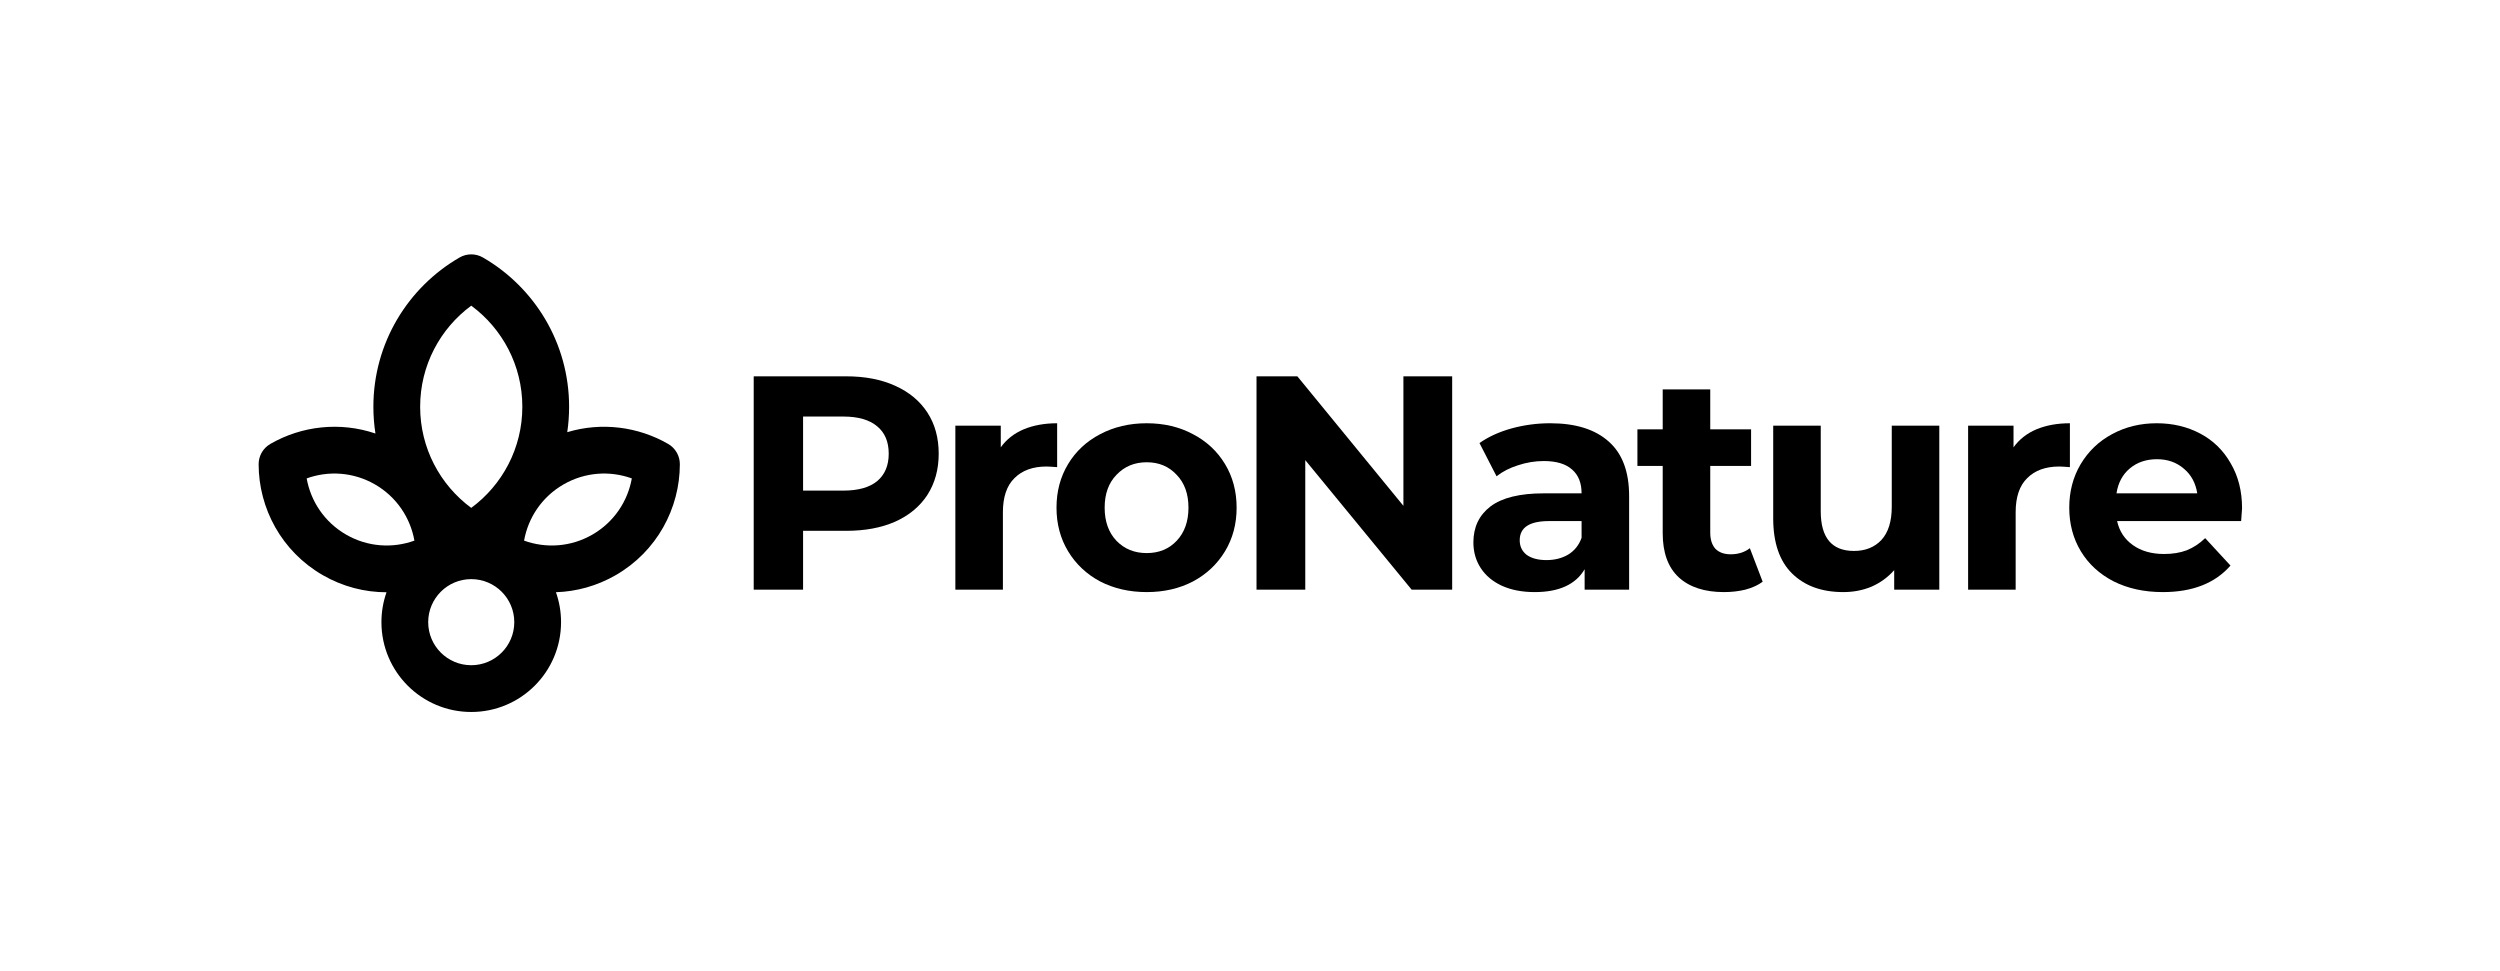
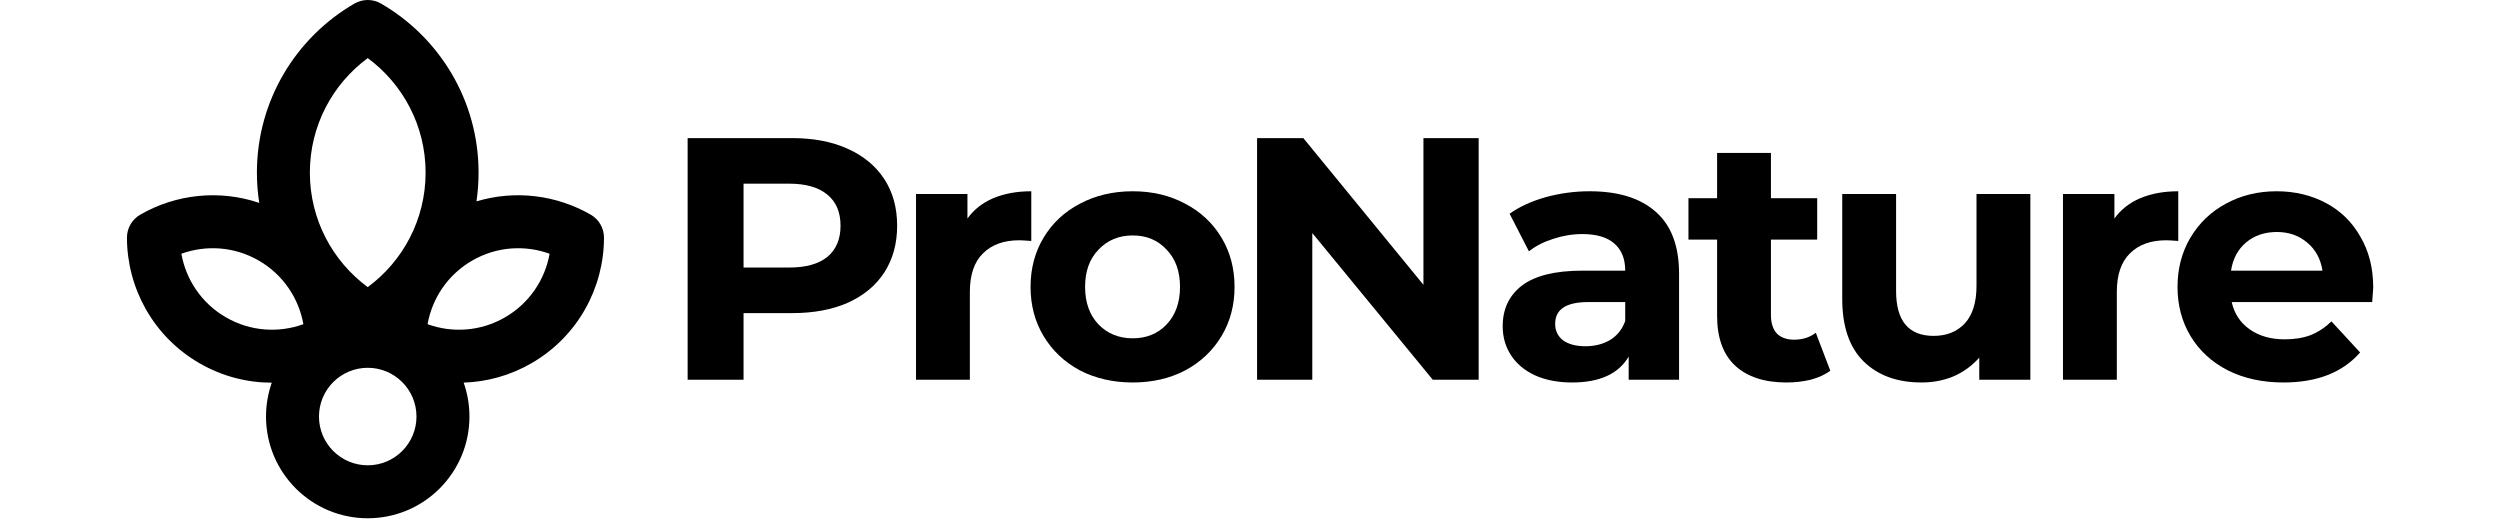
- <svg xmlns="http://www.w3.org/2000/svg" width="492" height="191" viewBox="0 0 492 191" fill="none">
-   <path d="M166.503 74.059C170.222 74.059 173.441 74.679 176.16 75.918C178.919 77.158 181.038 78.917 182.517 81.197C183.997 83.476 184.737 86.175 184.737 89.293C184.737 92.372 183.997 95.071 182.517 97.391C181.038 99.67 178.919 101.429 176.16 102.669C173.441 103.868 170.222 104.468 166.503 104.468H158.046V116.044H148.33V74.059H166.503ZM165.964 96.551C168.882 96.551 171.102 95.931 172.621 94.692C174.141 93.412 174.9 91.613 174.9 89.293C174.9 86.934 174.141 85.135 172.621 83.895C171.102 82.616 168.882 81.976 165.964 81.976H158.046V96.551H165.964Z" fill="black" />
-   <path d="M196.952 88.034C198.071 86.475 199.571 85.295 201.45 84.495C203.369 83.695 205.568 83.296 208.047 83.296V91.933C207.008 91.853 206.308 91.812 205.948 91.812C203.269 91.812 201.17 92.572 199.651 94.092C198.131 95.571 197.371 97.81 197.371 100.809V116.044H188.015V83.775H196.952V88.034Z" fill="black" />
-   <path d="M225.673 116.523C222.275 116.523 219.216 115.824 216.497 114.424C213.818 112.985 211.719 111.005 210.199 108.486C208.68 105.967 207.92 103.108 207.92 99.909C207.92 96.711 208.68 93.852 210.199 91.333C211.719 88.814 213.818 86.854 216.497 85.455C219.216 84.015 222.275 83.296 225.673 83.296C229.072 83.296 232.111 84.015 234.79 85.455C237.469 86.854 239.568 88.814 241.088 91.333C242.607 93.852 243.367 96.711 243.367 99.909C243.367 103.108 242.607 105.967 241.088 108.486C239.568 111.005 237.469 112.985 234.79 114.424C232.111 115.824 229.072 116.523 225.673 116.523ZM225.673 108.846C228.073 108.846 230.032 108.047 231.551 106.447C233.111 104.808 233.89 102.629 233.89 99.909C233.89 97.191 233.111 95.031 231.551 93.432C230.032 91.793 228.073 90.973 225.673 90.973C223.274 90.973 221.295 91.793 219.736 93.432C218.176 95.031 217.396 97.191 217.396 99.909C217.396 102.629 218.176 104.808 219.736 106.447C221.295 108.047 223.274 108.846 225.673 108.846Z" fill="black" />
-   <path d="M285.788 74.059V116.044H277.811L256.878 90.553V116.044H247.282V74.059H255.319L276.191 99.55V74.059H285.788Z" fill="black" />
-   <path d="M305.078 83.296C310.076 83.296 313.914 84.495 316.593 86.894C319.272 89.254 320.612 92.832 320.612 97.63V116.044H311.855V112.025C310.096 115.024 306.817 116.523 302.019 116.523C299.54 116.523 297.38 116.104 295.541 115.264C293.742 114.424 292.362 113.265 291.403 111.785C290.443 110.306 289.963 108.626 289.963 106.747C289.963 103.748 291.083 101.389 293.322 99.67C295.601 97.95 299.1 97.091 303.818 97.091H311.255C311.255 95.051 310.636 93.492 309.396 92.412C308.156 91.293 306.297 90.733 303.818 90.733C302.099 90.733 300.399 91.013 298.72 91.573C297.081 92.092 295.681 92.812 294.521 93.732L291.163 87.194C292.922 85.955 295.021 84.995 297.46 84.315C299.939 83.636 302.479 83.296 305.078 83.296ZM304.358 110.226C305.957 110.226 307.377 109.866 308.616 109.146C309.856 108.386 310.735 107.287 311.255 105.847V102.549H304.838C300.999 102.549 299.08 103.808 299.08 106.327C299.08 107.527 299.54 108.486 300.459 109.206C301.419 109.886 302.718 110.226 304.358 110.226Z" fill="black" />
-   <path d="M346.893 114.484C345.974 115.164 344.834 115.684 343.475 116.044C342.155 116.363 340.756 116.523 339.276 116.523C335.438 116.523 332.459 115.544 330.34 113.585C328.26 111.625 327.221 108.746 327.221 104.948V91.693H322.243V84.495H327.221V76.638H336.577V84.495H344.614V91.693H336.577V104.828C336.577 106.187 336.917 107.247 337.597 108.007C338.317 108.726 339.316 109.086 340.596 109.086C342.075 109.086 343.335 108.686 344.374 107.887L346.893 114.484Z" fill="black" />
-   <path d="M381.655 83.775V116.044H372.778V112.205C371.539 113.604 370.059 114.684 368.34 115.444C366.62 116.164 364.761 116.523 362.762 116.523C358.523 116.523 355.165 115.304 352.685 112.865C350.206 110.426 348.967 106.807 348.967 102.009V83.775H358.323V100.629C358.323 105.827 360.503 108.426 364.861 108.426C367.1 108.426 368.9 107.707 370.259 106.267C371.618 104.788 372.298 102.609 372.298 99.73V83.775H381.655Z" fill="black" />
-   <path d="M396.261 88.034C397.38 86.475 398.88 85.295 400.759 84.495C402.678 83.695 404.878 83.296 407.357 83.296V91.933C406.317 91.853 405.617 91.812 405.258 91.812C402.578 91.812 400.479 92.572 398.96 94.092C397.44 95.571 396.681 97.81 396.681 100.809V116.044H387.324V83.775H396.261V88.034Z" fill="black" />
-   <path d="M441.237 100.03C441.237 100.149 441.177 100.989 441.057 102.549H416.646C417.086 104.548 418.125 106.127 419.765 107.287C421.404 108.446 423.443 109.026 425.882 109.026C427.562 109.026 429.041 108.786 430.321 108.306C431.64 107.787 432.86 106.987 433.979 105.907L438.958 111.305C435.919 114.784 431.48 116.523 425.642 116.523C422.004 116.523 418.785 115.824 415.986 114.424C413.187 112.985 411.028 111.005 409.508 108.486C407.989 105.967 407.229 103.108 407.229 99.909C407.229 96.751 407.969 93.912 409.448 91.393C410.968 88.834 413.027 86.854 415.626 85.455C418.265 84.015 421.204 83.296 424.443 83.296C427.602 83.296 430.461 83.975 433.02 85.335C435.579 86.694 437.578 88.654 439.018 91.213C440.497 93.732 441.237 96.671 441.237 100.03ZM424.503 90.373C422.384 90.373 420.604 90.973 419.165 92.172C417.725 93.372 416.846 95.011 416.526 97.091H432.42C432.1 95.051 431.22 93.432 429.781 92.232C428.341 90.993 426.582 90.373 424.503 90.373Z" fill="black" />
-   <path fill-rule="evenodd" clip-rule="evenodd" d="M95.045 50.678C93.619 49.853 91.862 49.853 90.436 50.678C80.31 56.535 73.481 67.495 73.481 80.055C73.481 81.845 73.62 83.602 73.887 85.317C66.916 82.95 59.369 83.811 53.204 87.364C51.777 88.186 50.898 89.708 50.899 91.355C50.907 100.044 55.42 108.512 63.504 113.179C67.47 115.469 71.798 116.557 76.068 116.559C75.418 118.4 75.065 120.38 75.065 122.443C75.065 132.205 82.978 140.118 92.74 140.118C102.502 140.118 110.415 132.205 110.415 122.443C110.415 120.375 110.06 118.391 109.408 116.547C113.423 116.42 117.467 115.33 121.191 113.179C129.275 108.512 133.788 100.044 133.795 91.356C133.797 89.709 132.918 88.186 131.491 87.364C125.569 83.952 118.371 83.022 111.635 85.053C111.876 83.422 112 81.753 112 80.055C112 67.495 105.171 56.535 95.045 50.678ZM82.685 80.055C82.685 71.898 86.634 64.66 92.74 60.155C98.847 64.66 102.796 71.898 102.796 80.055C102.796 88.211 98.847 95.449 92.74 99.954C86.634 95.449 82.685 88.211 82.685 80.055ZM110.891 95.339C115.141 92.885 120.052 92.6 124.342 94.153C123.542 98.644 120.839 102.754 116.589 105.208C112.339 107.662 107.428 107.947 103.138 106.395C103.938 101.903 106.641 97.793 110.891 95.339ZM60.353 94.152C64.643 92.6 69.554 92.885 73.804 95.339C78.054 97.793 80.757 101.903 81.557 106.394C77.267 107.947 72.356 107.662 68.106 105.208C63.856 102.754 61.153 98.644 60.353 94.152ZM84.269 122.443C84.269 117.765 88.062 113.972 92.74 113.972C97.418 113.972 101.211 117.765 101.211 122.443C101.211 127.121 97.418 130.914 92.74 130.914C88.062 130.914 84.269 127.121 84.269 122.443Z" fill="black" />
+ <svg xmlns="http://www.w3.org/2000/svg" width="512" height="107" viewBox="0 0 512 107" fill="none">
+   <path d="M162.246 28.285C166.629 28.285 170.423 29.016 173.627 30.477C176.879 31.938 179.376 34.011 181.119 36.697C182.864 39.383 183.736 42.564 183.736 46.24C183.736 49.869 182.864 53.05 181.119 55.783C179.376 58.469 176.879 60.543 173.627 62.004C170.423 63.417 166.629 64.124 162.246 64.124H152.279V77.767H140.828V28.285H162.246ZM161.611 54.793C165.05 54.793 167.666 54.063 169.456 52.602C171.248 51.094 172.142 48.973 172.142 46.24C172.142 43.46 171.248 41.339 169.456 39.878C167.666 38.37 165.05 37.616 161.611 37.616H152.279V54.793H161.611Z" fill="black" />
+   <path d="M198.132 44.756C199.451 42.918 201.219 41.528 203.433 40.585C205.695 39.643 208.287 39.171 211.208 39.171V49.35C209.984 49.256 209.159 49.209 208.734 49.209C205.577 49.209 203.103 50.105 201.313 51.895C199.522 53.639 198.626 56.278 198.626 59.812V77.767H187.599V39.737H198.132V44.756Z" fill="black" />
+   <path d="M231.981 78.332C227.977 78.332 224.371 77.508 221.167 75.858C218.01 74.162 215.536 71.829 213.744 68.86C211.954 65.891 211.058 62.522 211.058 58.752C211.058 54.982 211.954 51.612 213.744 48.644C215.536 45.675 218.01 43.366 221.167 41.716C224.371 40.02 227.977 39.171 231.981 39.171C235.987 39.171 239.569 40.02 242.726 41.716C245.884 43.366 248.358 45.675 250.149 48.644C251.939 51.612 252.835 54.982 252.835 58.752C252.835 62.522 251.939 65.891 250.149 68.86C248.358 71.829 245.884 74.162 242.726 75.858C239.569 77.508 235.987 78.332 231.981 78.332ZM231.981 69.284C234.81 69.284 237.119 68.342 238.909 66.457C240.748 64.525 241.666 61.957 241.666 58.752C241.666 55.547 240.748 53.003 238.909 51.118C237.119 49.185 234.81 48.219 231.981 48.219C229.154 48.219 226.822 49.185 224.984 51.118C223.146 53.003 222.227 55.547 222.227 58.752C222.227 61.957 223.146 64.525 224.984 66.457C226.822 68.342 229.154 69.284 231.981 69.284Z" fill="black" />
+   <path d="M302.831 28.285V77.767H293.429L268.758 47.725V77.767H257.449V28.285H266.921L291.52 58.328V28.285H302.831Z" fill="black" />
+   <path d="M325.565 39.171C331.456 39.171 335.979 40.585 339.136 43.413C342.294 46.193 343.873 50.411 343.873 56.066V77.767H333.552V73.031C331.479 76.565 327.615 78.332 321.96 78.332C319.038 78.332 316.493 77.838 314.325 76.848C312.205 75.858 310.579 74.492 309.448 72.748C308.317 71.005 307.751 69.025 307.751 66.81C307.751 63.276 309.071 60.495 311.71 58.469C314.396 56.443 318.52 55.43 324.08 55.43H332.845C332.845 53.026 332.116 51.188 330.654 49.916C329.193 48.596 327.002 47.937 324.08 47.937C322.054 47.937 320.051 48.267 318.072 48.926C316.14 49.539 314.49 50.387 313.123 51.471L309.166 43.766C311.239 42.305 313.712 41.174 316.587 40.373C319.509 39.572 322.502 39.171 325.565 39.171ZM324.717 70.91C326.601 70.91 328.275 70.486 329.735 69.638C331.196 68.742 332.232 67.447 332.845 65.749V61.863H325.282C320.758 61.863 318.496 63.346 318.496 66.315C318.496 67.73 319.038 68.86 320.121 69.708C321.253 70.51 322.784 70.91 324.717 70.91Z" fill="black" />
+   <path d="M374.847 75.929C373.764 76.73 372.42 77.343 370.818 77.767C369.263 78.143 367.614 78.332 365.87 78.332C361.346 78.332 357.835 77.178 355.338 74.869C352.887 72.559 351.662 69.166 351.662 64.69V49.068H345.795V40.585H351.662V31.325H362.689V40.585H372.161V49.068H362.689V64.549C362.689 66.15 363.089 67.4 363.891 68.295C364.739 69.143 365.917 69.567 367.425 69.567C369.168 69.567 370.653 69.096 371.878 68.154L374.847 75.929Z" fill="black" />
+   <path d="M415.816 39.737V77.767H405.354V73.243C403.894 74.892 402.149 76.165 400.123 77.06C398.096 77.909 395.905 78.332 393.549 78.332C388.553 78.332 384.596 76.895 381.673 74.021C378.751 71.146 377.291 66.881 377.291 61.226V39.737H388.318V59.6C388.318 65.726 390.887 68.789 396.023 68.789C398.662 68.789 400.783 67.942 402.385 66.245C403.987 64.501 404.788 61.933 404.788 58.54V39.737H415.816Z" fill="black" />
+   <path d="M433.03 44.756C434.349 42.918 436.117 41.528 438.331 40.585C440.593 39.643 443.186 39.171 446.107 39.171V49.35C444.882 49.256 444.057 49.209 443.634 49.209C440.475 49.209 438.001 50.105 436.211 51.895C434.42 53.639 433.525 56.278 433.525 59.812V77.767H422.497V39.737H433.03V44.756Z" fill="black" />
+   <path d="M486.037 58.894C486.037 59.034 485.966 60.024 485.825 61.863H457.055C457.574 64.219 458.798 66.079 460.731 67.447C462.663 68.813 465.066 69.496 467.94 69.496C469.92 69.496 471.663 69.213 473.172 68.648C474.726 68.036 476.164 67.093 477.483 65.82L483.351 72.182C479.769 76.282 474.538 78.332 467.657 78.332C463.37 78.332 459.576 77.508 456.277 75.858C452.978 74.162 450.434 71.829 448.642 68.86C446.852 65.891 445.956 62.522 445.956 58.752C445.956 55.029 446.829 51.683 448.572 48.714C450.363 45.698 452.79 43.366 455.853 41.716C458.963 40.02 462.427 39.171 466.244 39.171C469.967 39.171 473.337 39.972 476.353 41.575C479.369 43.177 481.725 45.486 483.422 48.502C485.165 51.471 486.037 54.935 486.037 58.894ZM466.315 47.513C463.818 47.513 461.72 48.219 460.024 49.633C458.327 51.047 457.291 52.979 456.914 55.43H475.646C475.268 53.026 474.231 51.118 472.535 49.704C470.838 48.243 468.765 47.513 466.315 47.513Z" fill="black" />
+   <path fill-rule="evenodd" clip-rule="evenodd" d="M78.028 0.729C76.348 -0.243 74.277 -0.243 72.596 0.729C60.662 7.632 52.614 20.549 52.614 35.352C52.614 37.461 52.777 39.533 53.092 41.554C44.877 38.764 35.981 39.779 28.716 43.966C27.034 44.935 25.998 46.729 26 48.67C26.009 58.91 31.328 68.89 40.855 74.391C45.529 77.09 50.63 78.372 55.662 78.374C54.897 80.544 54.48 82.877 54.48 85.309C54.48 96.814 63.807 106.14 75.312 106.14C86.817 106.14 96.143 96.814 96.143 85.309C96.143 82.872 95.724 80.533 94.956 78.36C99.688 78.21 104.454 76.926 108.843 74.391C118.37 68.89 123.689 58.91 123.698 48.67C123.7 46.729 122.664 44.935 120.982 43.966C114.003 39.945 105.519 38.849 97.581 41.242C97.865 39.32 98.011 37.353 98.011 35.352C98.011 20.549 89.962 7.632 78.028 0.729ZM63.461 35.352C63.461 25.739 68.116 17.209 75.312 11.899C82.509 17.209 87.163 25.739 87.163 35.352C87.163 44.964 82.509 53.495 75.312 58.805C68.116 53.495 63.461 44.964 63.461 35.352ZM96.704 53.365C101.713 50.474 107.501 50.137 112.557 51.967C111.614 57.261 108.428 62.104 103.419 64.996C98.41 67.889 92.623 68.225 87.566 66.395C88.509 61.101 91.695 56.258 96.704 53.365ZM37.142 51.967C42.198 50.137 47.985 50.473 52.994 53.365C58.003 56.257 61.189 61.101 62.132 66.394C57.076 68.225 51.288 67.889 46.279 64.996C41.27 62.104 38.085 57.26 37.142 51.967ZM65.328 85.309C65.328 79.796 69.798 75.325 75.312 75.325C80.825 75.325 85.295 79.796 85.295 85.309C85.295 90.822 80.825 95.293 75.312 95.293C69.798 95.293 65.328 90.822 65.328 85.309Z" fill="black" />
</svg>
